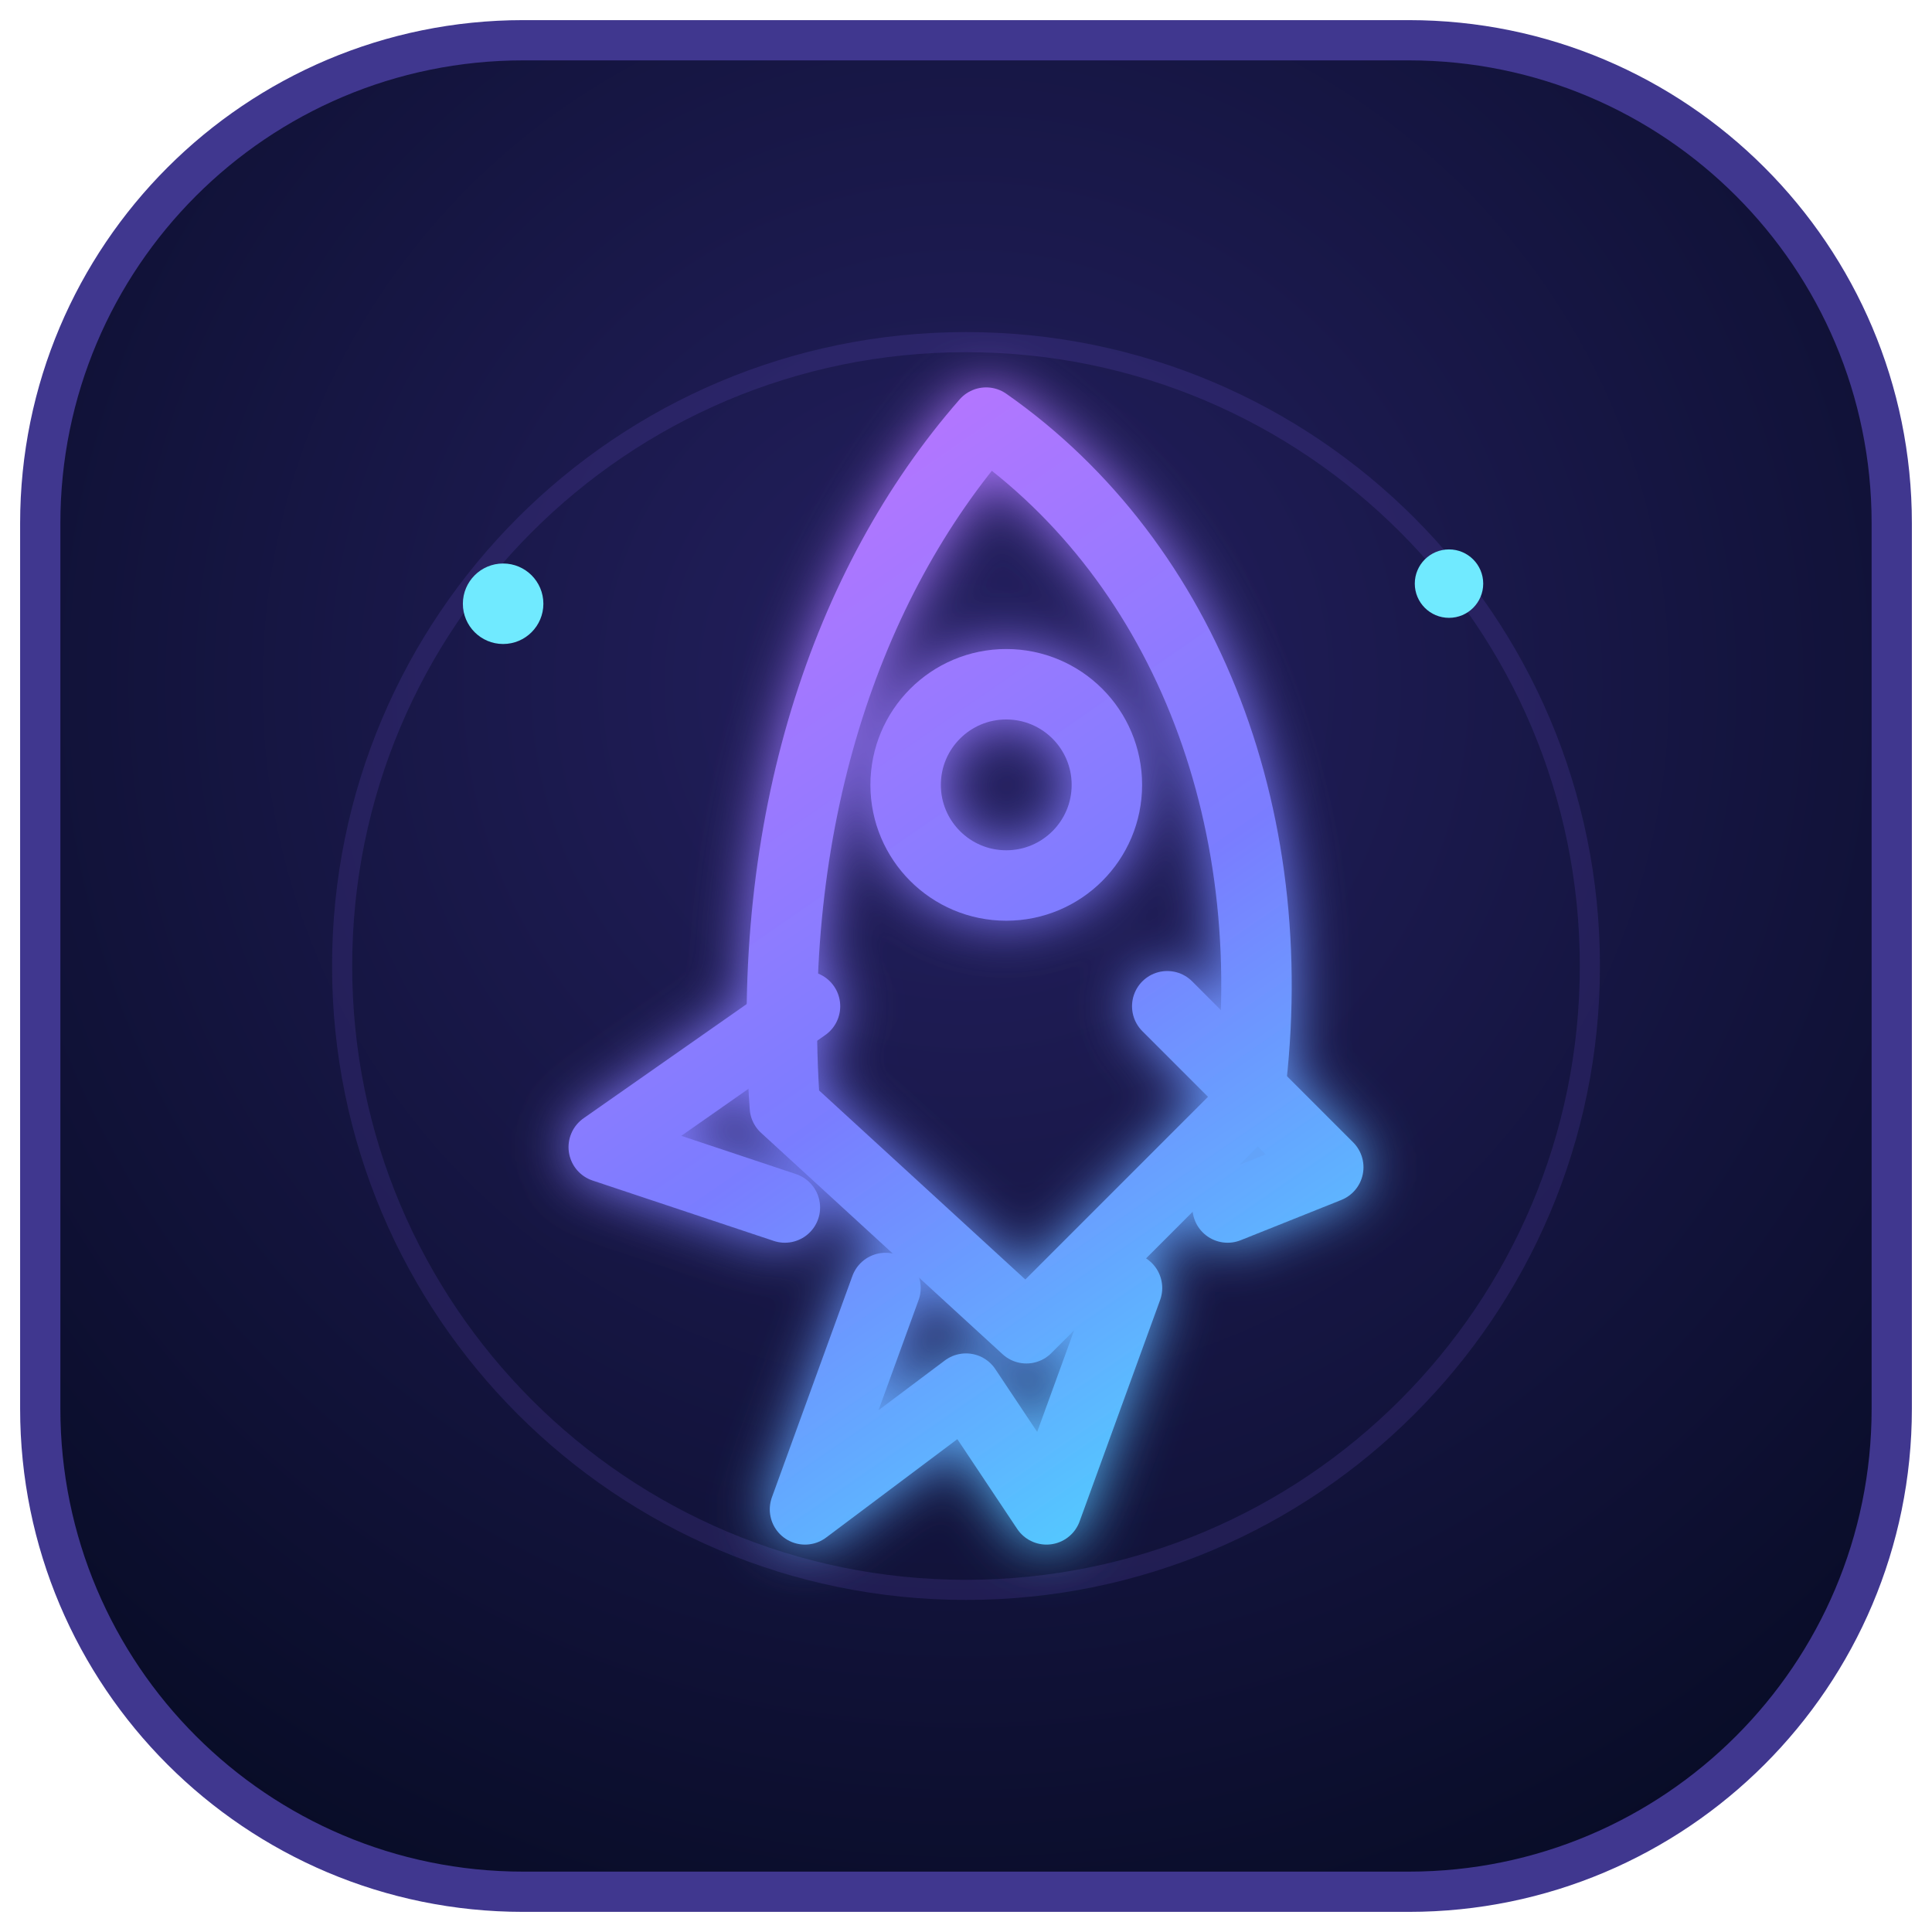
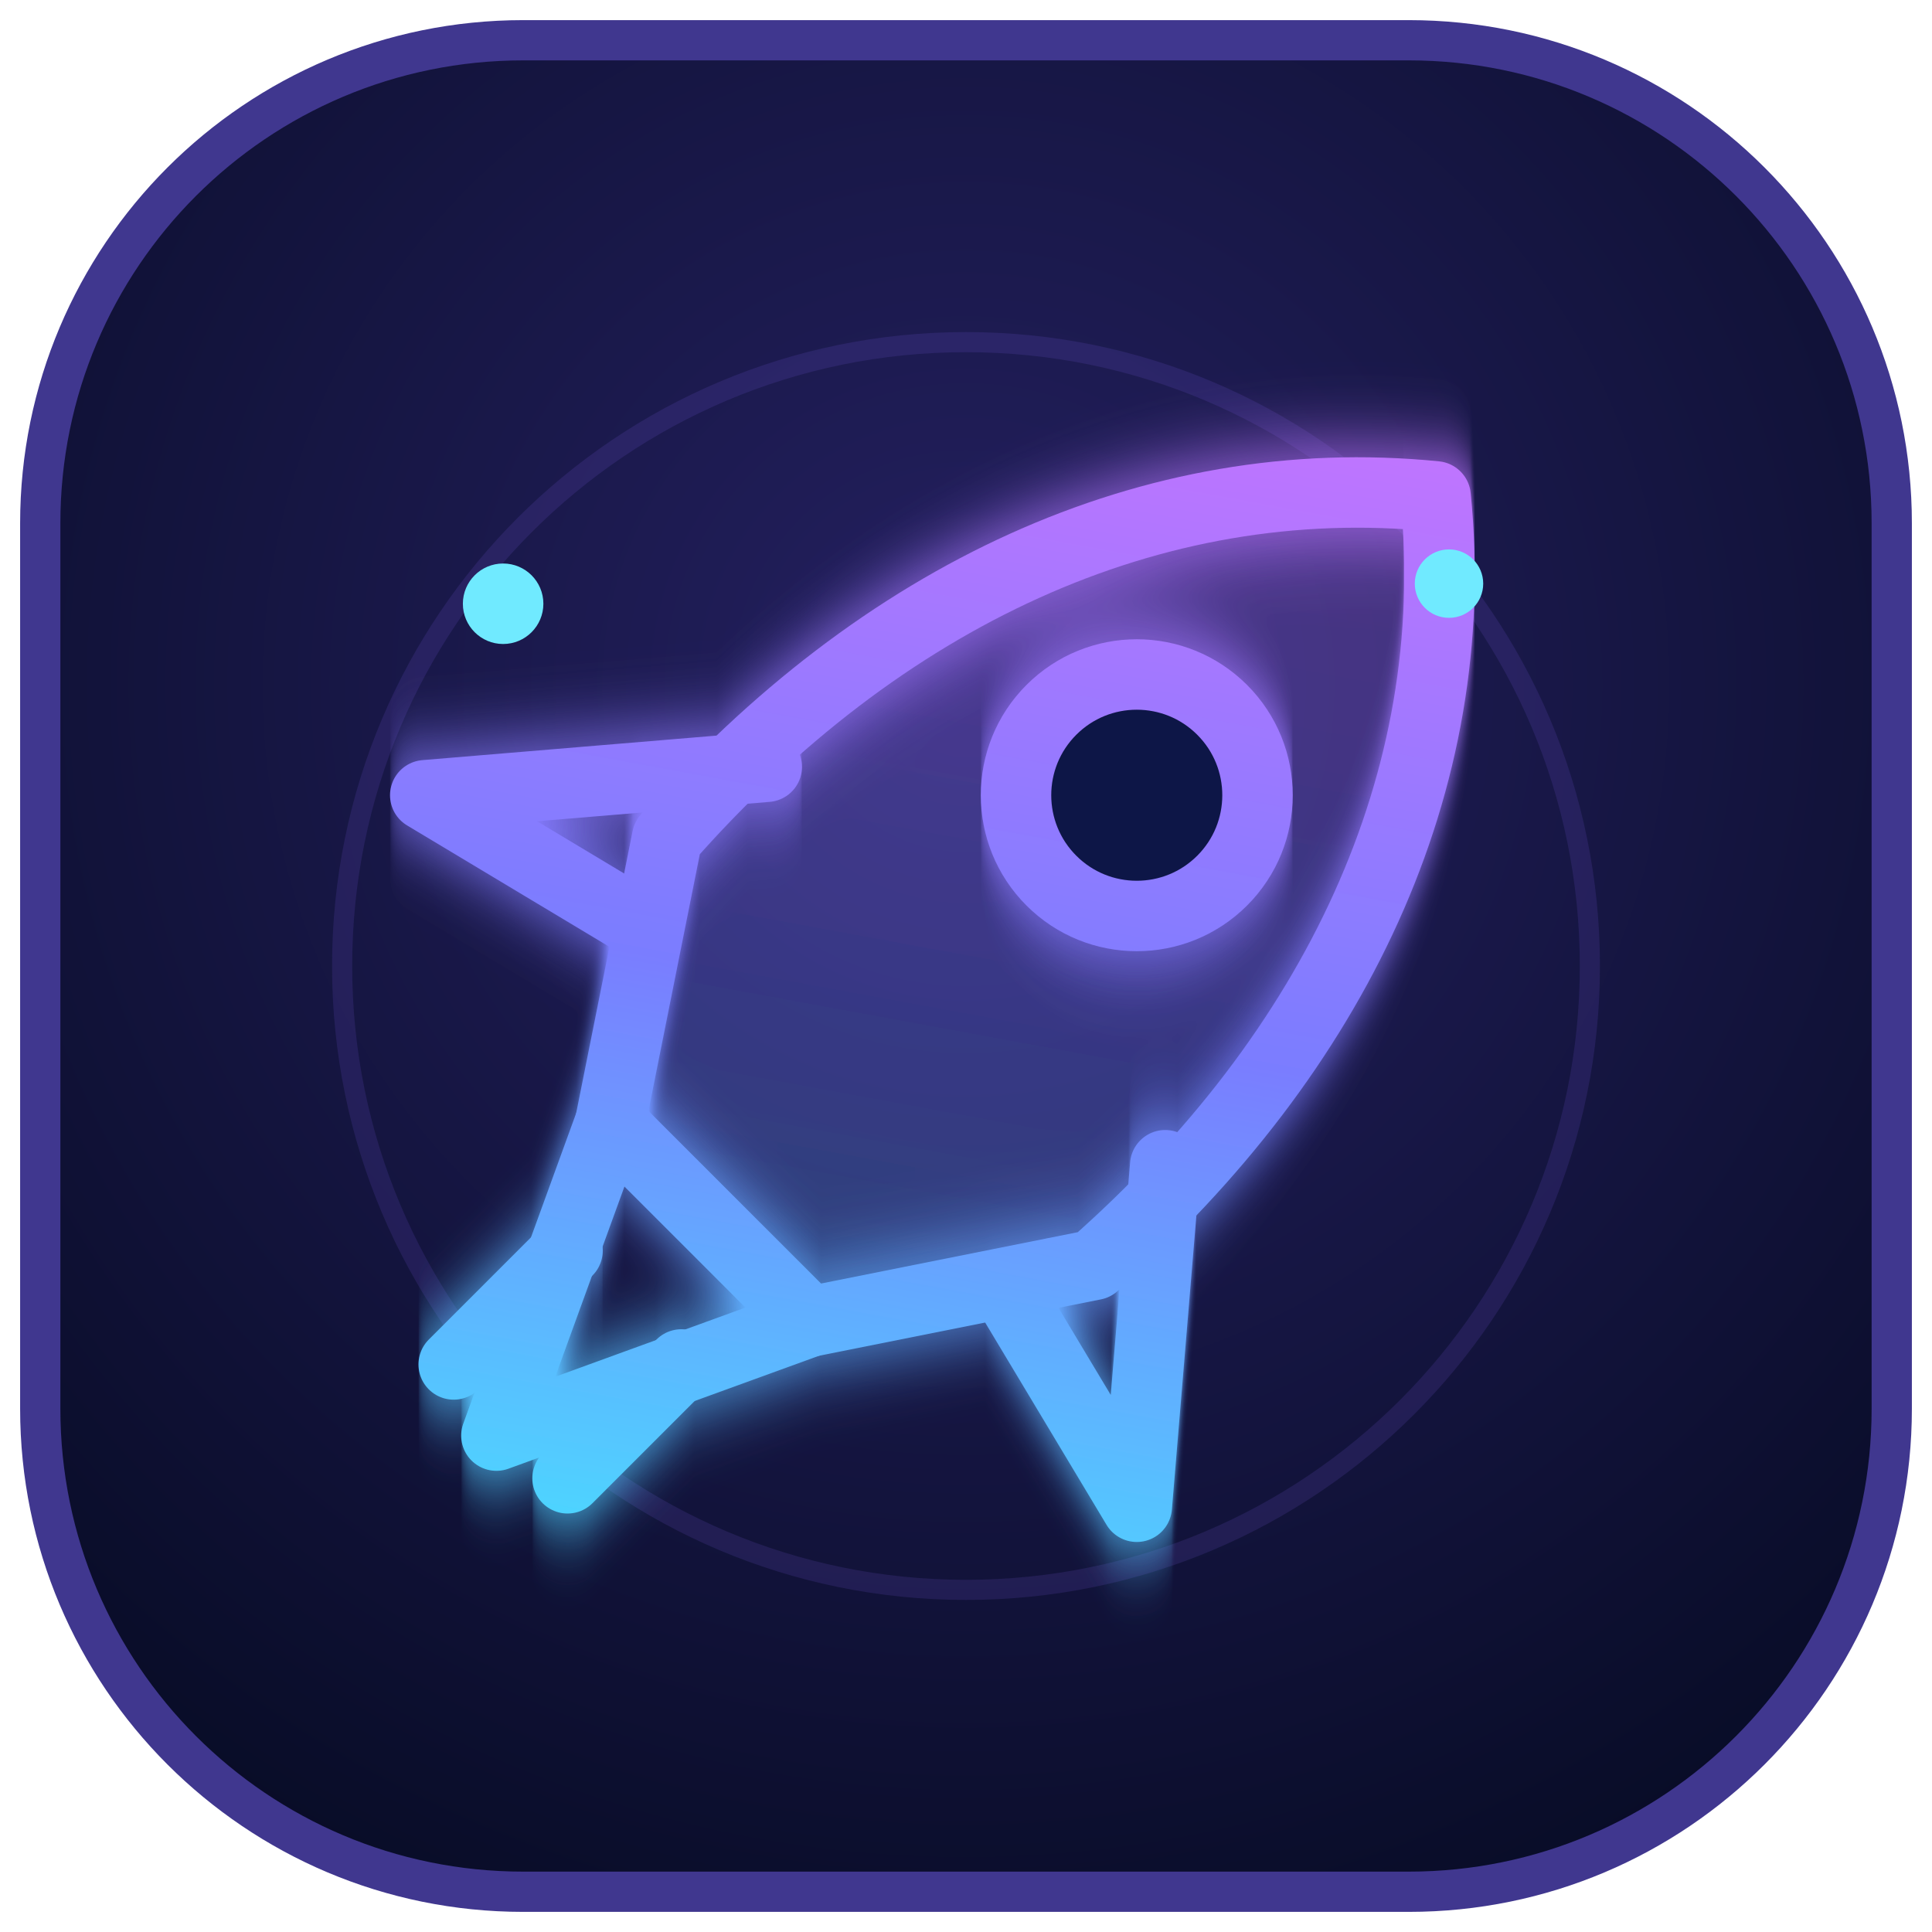
<svg xmlns="http://www.w3.org/2000/svg" viewBox="0 0 96 96">
  <defs>
    <radialGradient id="bg" cx="50%" cy="35%" r="75%">
      <stop stop-color="#242060" />
      <stop offset="1" stop-color="#070b24" />
    </radialGradient>
    <linearGradient id="g" x1="28" y1="20" x2="68" y2="78" gradientUnits="userSpaceOnUse">
      <stop stop-color="#cb73ff" />
      <stop offset=".52" stop-color="#7a7dff" />
      <stop offset="1" stop-color="#45e5ff" />
    </linearGradient>
    <filter id="glow" x="-30%" y="-30%" width="160%" height="160%">
      <feGaussianBlur stdDeviation="1.4" result="b" />
      <feMerge>
        <feMergeNode in="b" />
        <feMergeNode in="SourceGraphic" />
      </feMerge>
    </filter>
  </defs>
  <rect x="2" y="2" width="92" height="92" rx="24" fill="url(#bg)" stroke="#40378f" stroke-width="2" />
  <circle cx="48" cy="48" r="31" fill="none" stroke="#8a66ff" stroke-opacity=".13" />
-   <g fill="none" stroke="url(#g)" stroke-linecap="round" stroke-linejoin="round" stroke-width="3.5" filter="url(#glow)">
-     <path d="M49 21c10 7 15 20 13 34L51 66 39 55c-1-14 3-26 10-34Z" />
-     <circle cx="50" cy="39" r="5" />
-     <path d="m40 50-10 7 9 3M58 50l8 8-5 2M44 64l-4 11 8-6 4 6 4-11" />
+   <g transform="rotate(45 48 48)" stroke="url(#g)" stroke-linecap="round" stroke-linejoin="round" stroke-width="3.5" filter="url(#glow)">
+     <path d="M48 15c11 9 16 23 15 39L55 66H41l-8-12c-1-16 4-30 15-39Z" fill="url(#g)" fill-opacity=".16" />
+     <circle cx="48" cy="36" r="6" fill="#101747" />
+     <path d="m34 48-11 13 12-3M62 48l11 13-12-3M41 66l7 15 7-15" fill="none" />
+     <path d="M44 72v8M52 72v8" fill="none" />
  </g>
  <g fill="#70eaff">
    <circle cx="25" cy="30" r="2" />
    <circle cx="72" cy="29" r="1.7" />
  </g>
</svg>
